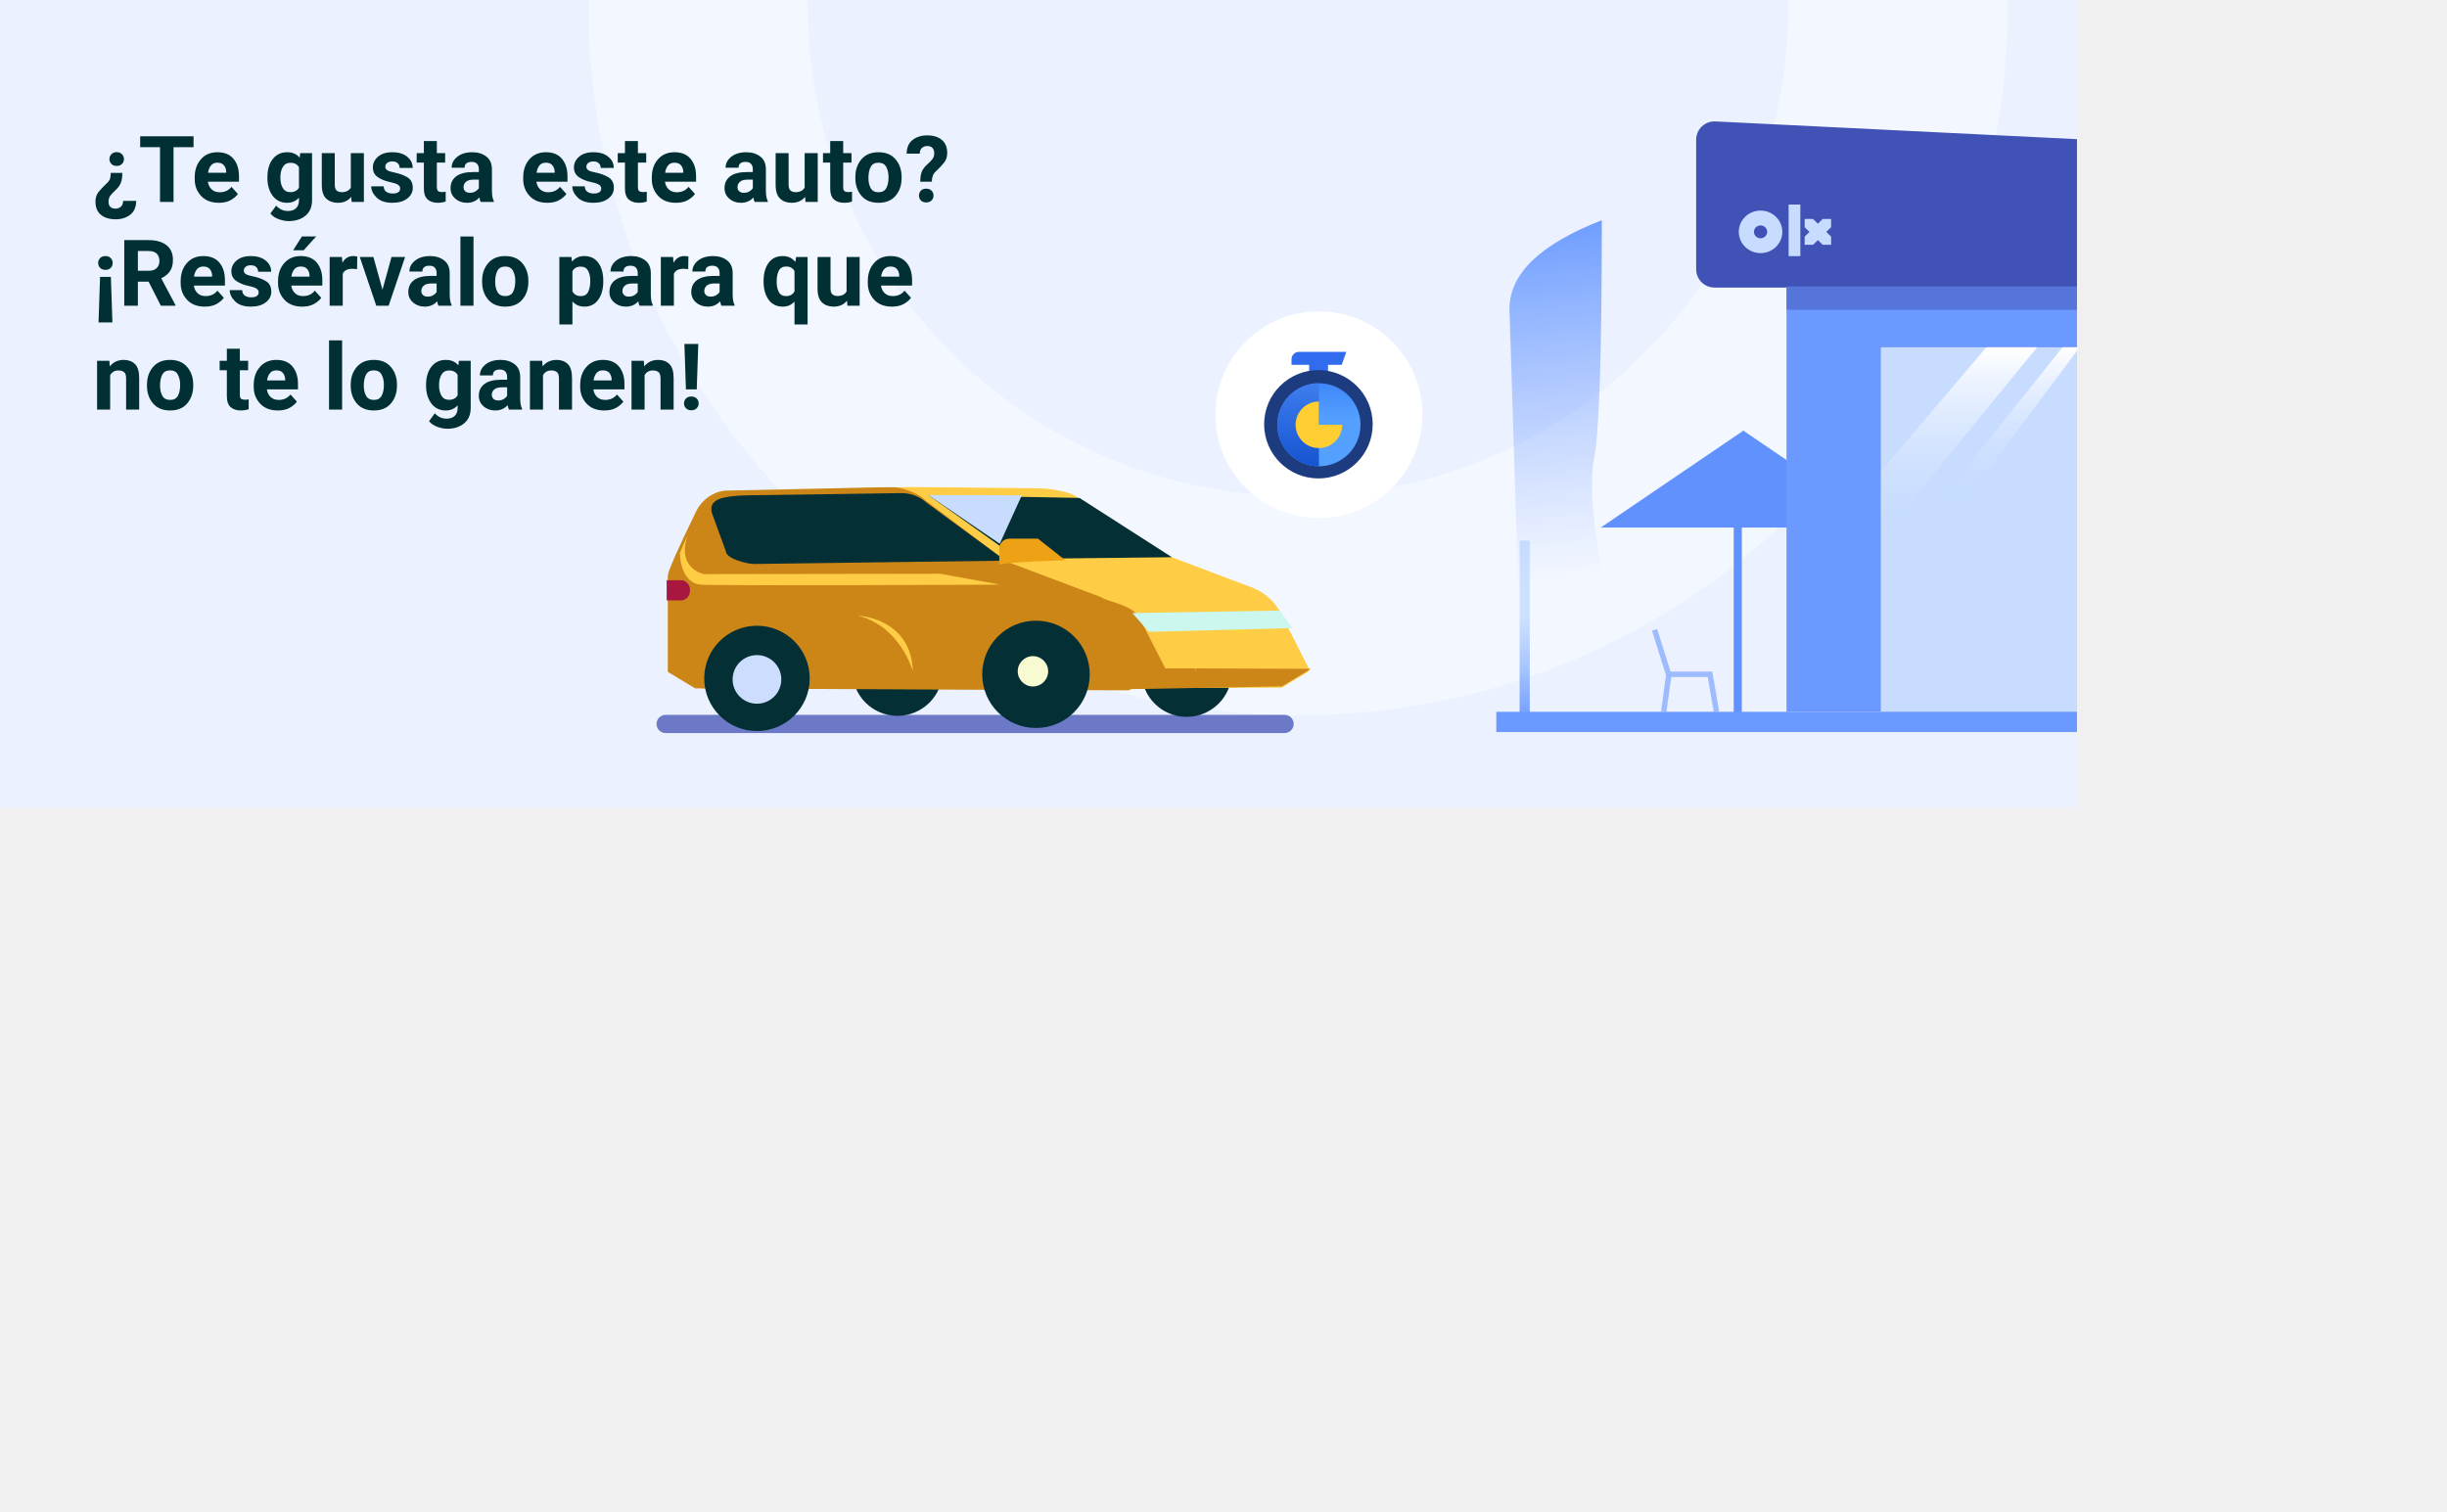
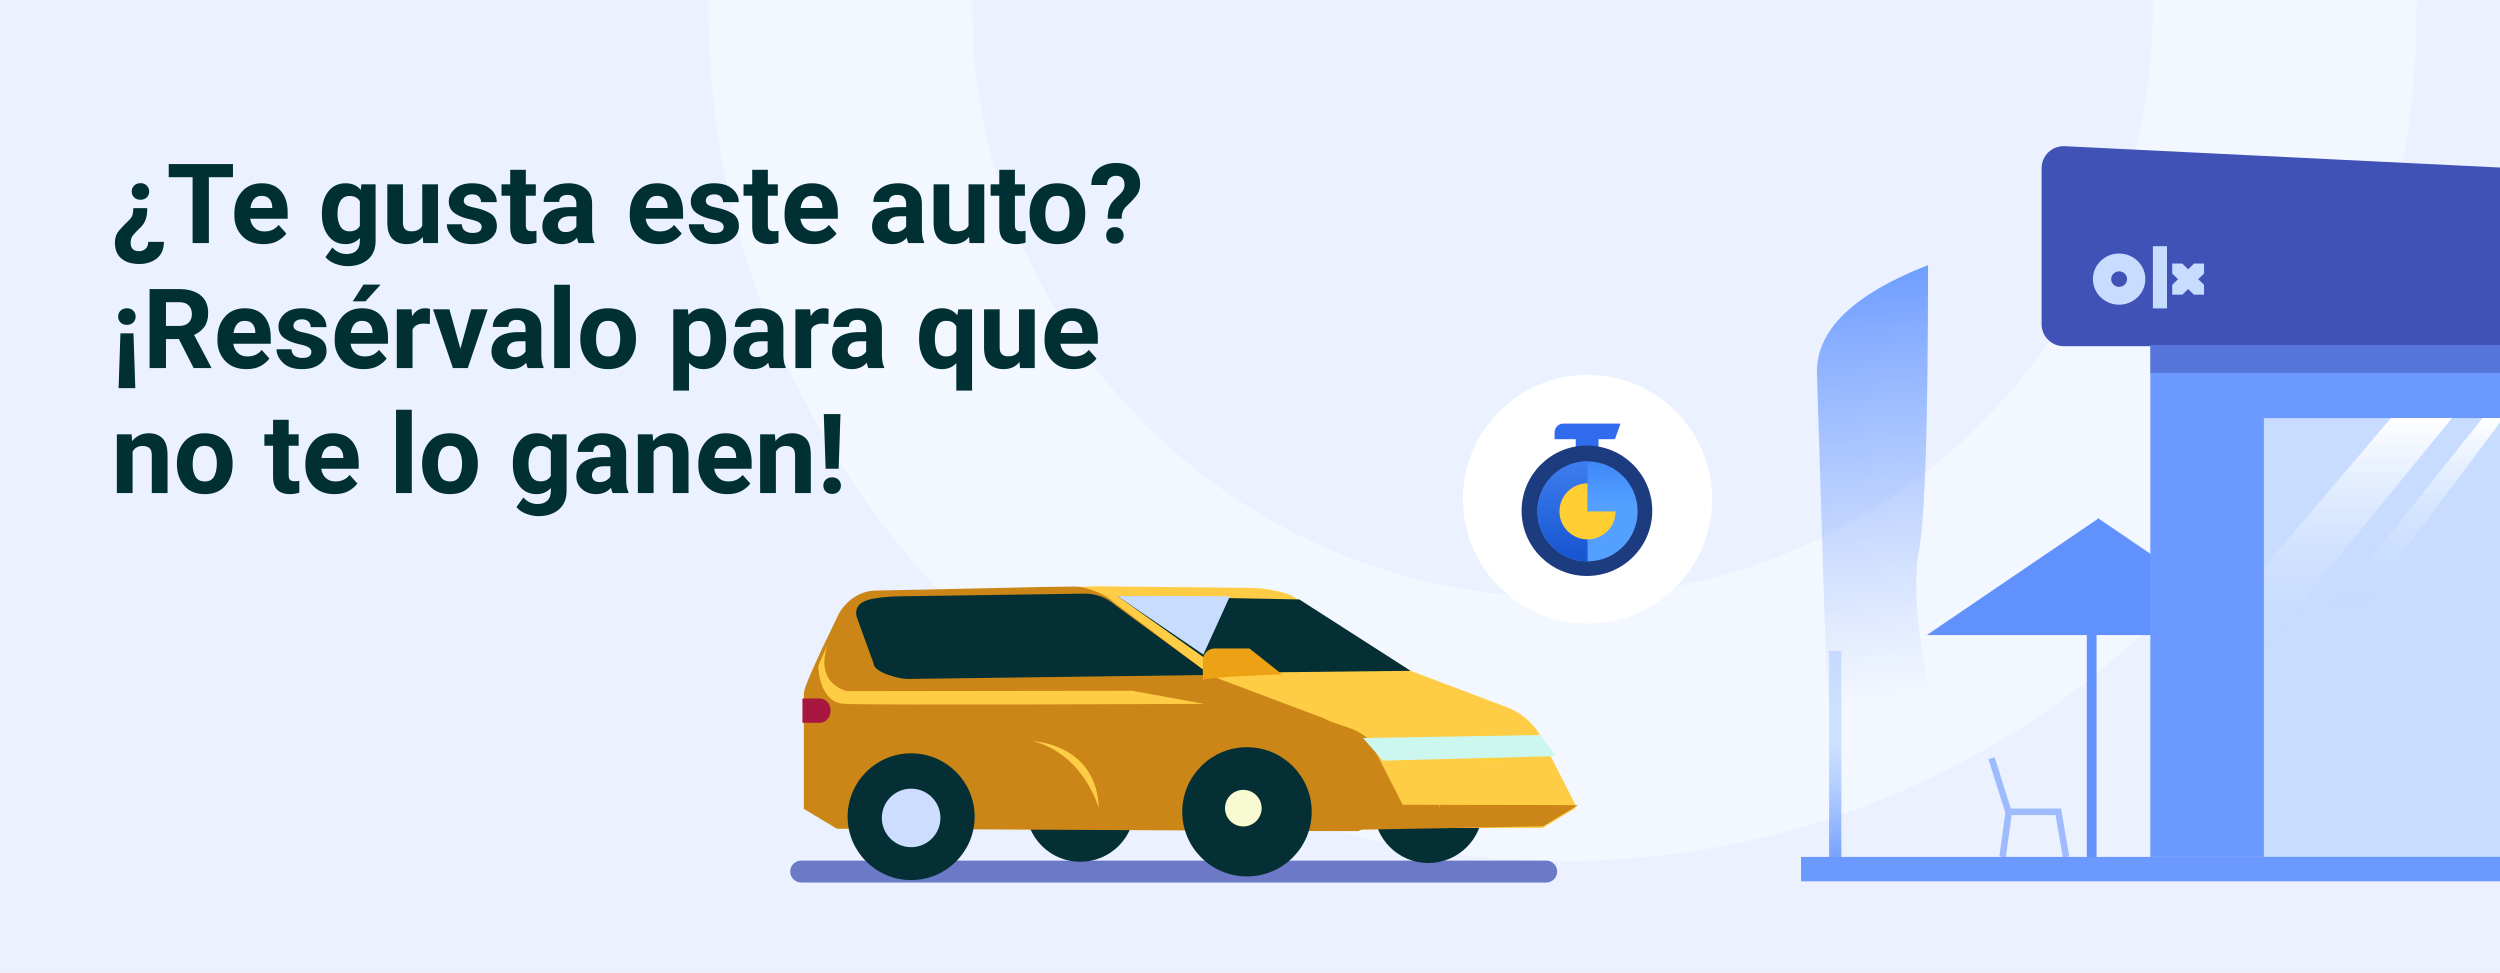
- <svg xmlns="http://www.w3.org/2000/svg" xmlns:xlink="http://www.w3.org/1999/xlink">
+ <svg xmlns="http://www.w3.org/2000/svg" xmlns:xlink="http://www.w3.org/1999/xlink" width="360" height="140">
  <defs>
    <linearGradient x1="50%" y1="41.53%" x2="50%" y2="100%" id="3nvgtwh45c">
      <stop stop-color="#A5C9FF" stop-opacity=".485" offset="0%" />
      <stop stop-color="#6C99FF" offset="100%" />
    </linearGradient>
    <linearGradient x1="50%" y1="0%" x2="50%" y2="100%" id="h32ksyp5xd">
      <stop stop-color="#FFF" offset="0%" />
      <stop stop-color="#C7DCFF" stop-opacity="0" offset="100%" />
    </linearGradient>
    <linearGradient x1="50%" y1="0%" x2="50%" y2="100%" id="pabi03lpre">
      <stop stop-color="#FFF" offset="0%" />
      <stop stop-color="#C7DCFF" stop-opacity="0" offset="100%" />
    </linearGradient>
    <linearGradient x1="46.578%" y1="-22.748%" x2="50%" y2="99.063%" id="f34nu193lf">
      <stop stop-color="#4482FF" offset="0%" />
      <stop stop-color="#80A6FF" stop-opacity="0" offset="100%" />
    </linearGradient>
    <linearGradient x1="37.311%" y1="43.297%" x2="37.311%" y2="-47.385%" id="4idmci077g">
      <stop stop-color="#53A0FF" offset="0%" />
      <stop stop-color="#2A6CF3" offset="100%" />
    </linearGradient>
    <linearGradient x1="50%" y1="-57.349%" x2="50%" y2="109.877%" id="zds6nuy79h">
      <stop stop-color="#5595FF" offset="0%" />
      <stop stop-color="#1250CD" offset="100%" />
    </linearGradient>
    <path id="iftytqn64a" d="M0 0h360v140H0z" />
    <path id="paxlthb23i" d="M0 0h86.349v35.281H0z" />
    <path id="tw9twrbaik" d="M0 0h34.82v3.686H0z" />
  </defs>
  <g fill="none" fill-rule="evenodd">
    <mask id="spr5rew4yb" fill="#fff">
      <use xlink:href="#iftytqn64a" />
    </mask>
    <use fill="#EBF1FF" xlink:href="#iftytqn64a" />
    <path d="M225-122c67.931 0 123 55.069 123 123s-55.069 123-123 123S102 68.931 102 1s55.069-123 123-123zm0 38c-46.944 0-85 38.056-85 85s38.056 85 85 85 85-38.056 85-85-38.056-85-85-85z" fill="#FFF" opacity=".401" mask="url(#spr5rew4yb)" />
    <g mask="url(#spr5rew4yb)" fill="#6191FC">
      <path d="m302.258 74.6-24.796 16.85h24.796" />
      <path d="m302.082 74.6 24.797 16.85h-24.797M300.5 89.343h1.407v34.58H300.5z" />
    </g>
    <text x="16" y="135" mask="url(#spr5rew4yb)" font-family="Roboto-Bold, Roboto" font-size="16" font-weight="bold" fill="#002F34">
      <tspan x="16" y="35">¿Te gusta este auto?</tspan>
      <tspan x="16" y="53">¡Resérvalo para que </tspan>
      <tspan x="16" y="71">no te lo ganen!</tspan>
    </text>
    <path fill="url(#3nvgtwh45c)" mask="url(#spr5rew4yb)" transform="matrix(-1 0 0 1 528.544 0)" d="M263.393 93.732h1.759v31.595h-1.759z" />
    <path d="m297.313 21.05 108.156 5.307a3.166 3.166 0 0 1 3.01 3.162v17.165a3.166 3.166 0 0 1-3.165 3.166H297.158a3.166 3.166 0 0 1-3.165-3.166V24.212a3.166 3.166 0 0 1 3.32-3.161z" fill="#4052B6" mask="url(#spr5rew4yb)" />
    <path fill="#6C99FF" mask="url(#spr5rew4yb)" d="M309.645 49.674h114.487v73.722H309.645z" />
    <g opacity=".563" mask="url(#spr5rew4yb)" stroke="#6191FC" stroke-width=".938">
      <path d="m286.782 109.178 2.428 7.723h7.597M288.365 123.396l.899-6.495h7.129l1.117 6.495" />
    </g>
    <path fill="#C7DCFF" mask="url(#spr5rew4yb)" d="M326 60.206h81.776v63.19H326z" />
    <path fill="url(#h32ksyp5xd)" mask="url(#spr5rew4yb)" d="M344.29 60.206 326 81.708v11.673l27.083-33.175z" />
    <path fill="url(#pabi03lpre)" mask="url(#spr5rew4yb)" d="m357.48 60.206-21.456 26.943 4.22.088 20.225-27.031z" />
    <path fill="#6C99FF" mask="url(#spr5rew4yb)" d="M259.348 123.396h117v3.511h-117z" />
    <path fill="#4052B6" opacity=".5" mask="url(#spr5rew4yb)" d="M309.645 49.674h57.331v4.037h-57.331z" />
    <g fill="#C7DCFF">
      <path d="M310.018 44.408h2.032v-8.951h-2.032zM305.154 41.308c-.632 0-1.144-.5-1.144-1.117 0-.616.512-1.117 1.144-1.117.632 0 1.144.5 1.144 1.117s-.512 1.117-1.144 1.117m0-4.802c-2.085 0-3.775 1.65-3.775 3.685 0 2.036 1.69 3.686 3.775 3.686s3.775-1.65 3.775-3.686c0-2.035-1.69-3.685-3.775-3.685M317.383 37.952h-1.444l-.848.828-.848-.828H312.8v1.434l.835.815-.835.816v1.414h1.464l.827-.808.827.808h1.465v-1.414l-.836-.816.836-.815z" />
    </g>
    <path d="M277.638 38.177c-10.67 4.154-16.004 9.274-16.004 15.359l1.495 47.831h15.036c-2.11-10.122-2.726-17.465-1.846-22.029.879-4.563 1.319-18.284 1.319-41.16z" fill="url(#f34nu193lf)" />
    <g transform="translate(210.668 53.978)">
      <ellipse fill="#FFF" cx="17.938" cy="17.904" rx="17.938" ry="17.904" />
      <path d="m22.686 7.021-.804 2.25h-2.367v2.138H16.24l-.001-2.138h-3.05v-.976c0-.703.571-1.274 1.275-1.274h8.222z" fill="#316CEF" />
      <path d="M27.259 19.571c0 5.186-4.212 9.391-9.409 9.391-5.196 0-9.409-4.205-9.409-9.39 0-5.187 4.213-9.391 9.41-9.391 5.196 0 9.408 4.204 9.408 9.39" fill="#1D3C80" />
      <path d="M9.499 19.835c-3.983-.001-7.212-3.224-7.213-7.199 0-3.975 3.227-7.196 7.21-7.195 3.982.001 7.21 3.224 7.211 7.199 0 3.974-3.226 7.195-7.208 7.195z" fill="url(#4idmci077g)" transform="translate(8.441 7.021)" />
      <path d="M9.497 19.835c-3.981-.001-7.21-3.224-7.21-7.199-.002-3.975 3.225-7.196 7.207-7.195l.003 14.394z" fill="url(#zds6nuy79h)" transform="translate(8.441 7.021)" />
      <path d="M17.938 23.696a4.041 4.041 0 0 0 4.045-4.037h-4.045v-4.037a4.041 4.041 0 0 0-4.045 4.037c0 2.23 1.811 4.037 4.045 4.037z" fill="#FFCE33" />
    </g>
    <path d="M222.646 127.082H115.38a1.584 1.584 0 0 1-1.588-1.58c0-.872.711-1.58 1.588-1.58h107.266c.877 0 1.588.708 1.588 1.58 0 .873-.711 1.58-1.588 1.58" fill="#6B79C7" />
    <path d="M213.506 116.463c0 4.314-3.503 7.81-7.825 7.81s-7.827-3.496-7.827-7.81 3.505-7.812 7.827-7.812 7.825 3.498 7.825 7.812M163.385 116.287c0 4.314-3.503 7.81-7.826 7.81-4.322 0-7.825-3.496-7.825-7.81s3.503-7.811 7.825-7.811c4.323 0 7.826 3.497 7.826 7.81" fill="#042F34" />
    <path d="m226.824 116.394-4.679 2.824-100.575.14-2.268-4.526v-11.215c0-1.524-1.932-3.03-1.359-4.716l8.006-10.444c1.084-1.9 3.29-3.31 5.718-3.31l26.283-.718 22.094.224c1.621 0 5.596.512 6.758 1.642l16.2 10.26 13.375 5.055a9.805 9.805 0 0 1 6.148 5.75l4.347 8.554" fill="#FECD45" />
    <path fill="#36E4DA" d="m129.244 115.379 107.804.587" />
    <g transform="translate(115.727 84.429)">
      <mask id="2t7n0l3foj" fill="#fff">
        <use xlink:href="#paxlthb23i" />
      </mask>
      <path d="M58.69 12.903 44.45 2.14C43.316 1.01 40.46 0 38.88 0L10.388.614c-2.366 0-4.567 1.614-5.558 3.82C1.61 11.043 0 14.721 0 15.467v16.565l4.769 2.872 75.082.377 6.498-3.647-4.093-8.02c-.885-3.239-5.923-3.59-7.163-4.533L58.69 12.903z" fill="#CC8617" mask="url(#2t7n0l3foj)" />
    </g>
    <path d="M140.347 117.604c0 5.04-4.094 9.127-9.145 9.127-5.05 0-9.144-4.086-9.144-9.127s4.094-9.128 9.144-9.128 9.145 4.087 9.145 9.128M188.885 116.901c0 5.138-4.172 9.303-9.32 9.303-5.147 0-9.321-4.165-9.321-9.303 0-5.138 4.174-9.303 9.32-9.303 5.149 0 9.321 4.165 9.321 9.303" fill="#042F34" />
    <path d="M181.675 116.375a2.635 2.635 0 0 1-2.638 2.633 2.635 2.635 0 0 1-2.638-2.633 2.635 2.635 0 0 1 2.638-2.633 2.635 2.635 0 0 1 2.638 2.633" fill="#F8FAD1" />
    <path d="M135.423 117.779a4.217 4.217 0 0 1-4.22 4.213 4.216 4.216 0 0 1-4.221-4.213 4.216 4.216 0 0 1 4.22-4.213 4.217 4.217 0 0 1 4.221 4.213" fill="#CDF" />
    <path d="m130.665 97.769 43.624-.578-13.712-10.064a6.544 6.544 0 0 0-4.57-1.641l-23.333.34c-1.582.056-4.885-.08-7.234.448-1.474.331-2.396 1.043-2.094 2.523l2.444 6.714c0 1.342 3.735 2.268 4.875 2.258M176.472 96.891l26.658-.292-16.027-10.28-26.18-.486z" fill="#042F34" />
    <path d="M173.21 97.944V95.12c0-.96.766-1.738 1.712-1.738h4.997l4.722 3.74s-10.932.316-11.432.823" fill="#EDA215" />
    <g transform="translate(192.403 115.848)">
      <mask id="0bov1j4vxl" fill="#fff">
        <use xlink:href="#tw9twrbaik" />
      </mask>
      <path fill="#CC8617" mask="url(#0bov1j4vxl)" d="m8 0 26.82.098-5.01 3.039L0 3.687z" />
    </g>
    <path d="m177.103 85.872-3.82 8.386-12.36-8.42s10.75-.025 16.18.034" fill="#C8DDFE" />
    <path d="M115.55 100.577h2.457c.877 0 1.589.749 1.589 1.672v.167c0 .923-.712 1.672-1.59 1.672h-2.455v-3.51z" fill="#A8173F" />
    <path d="M213.217 106.545h-3.99s1.96 3.229 6.859 3.159l-2.869-3.159z" fill="#FFD13A" />
    <path d="M117.837 95.875s0 5.25 3.705 5.478c3.705.229 51.868 0 51.868 0l-10.42-1.887-40.985.061s-4.863-.913-2.78-6.849M148.73 106.72s9.213.39 9.497 9.655c0 0-2.126-7.774-9.497-9.654M197.268 105.668s9.725.432 10.024 10.707c0 0-2.244-8.623-10.024-10.707" fill="#FECD45" />
    <path fill="#CCF7EE" d="m196.272 106.277 25.532-.434 2.254 3.037-24.933.65z" />
  </g>
</svg>
